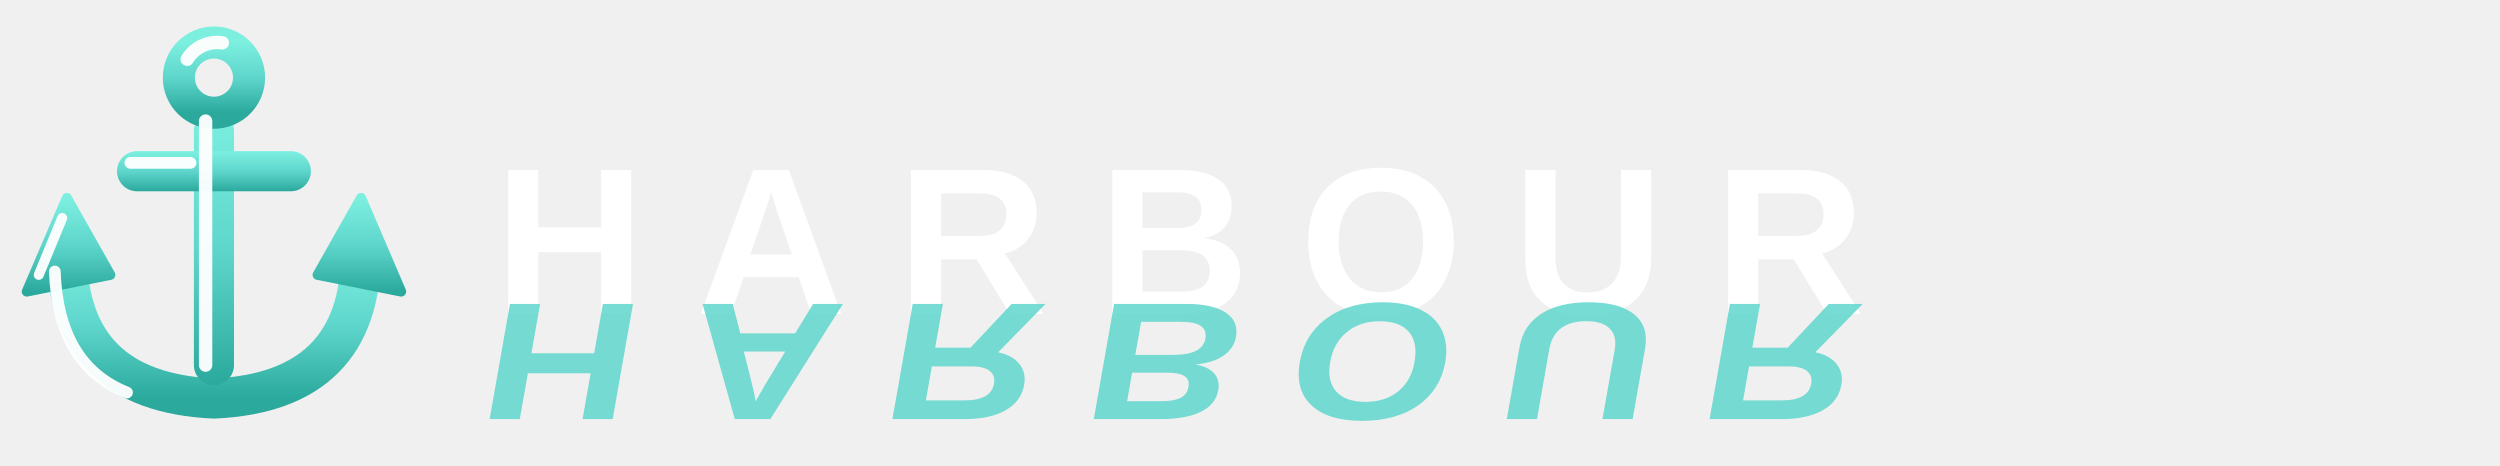
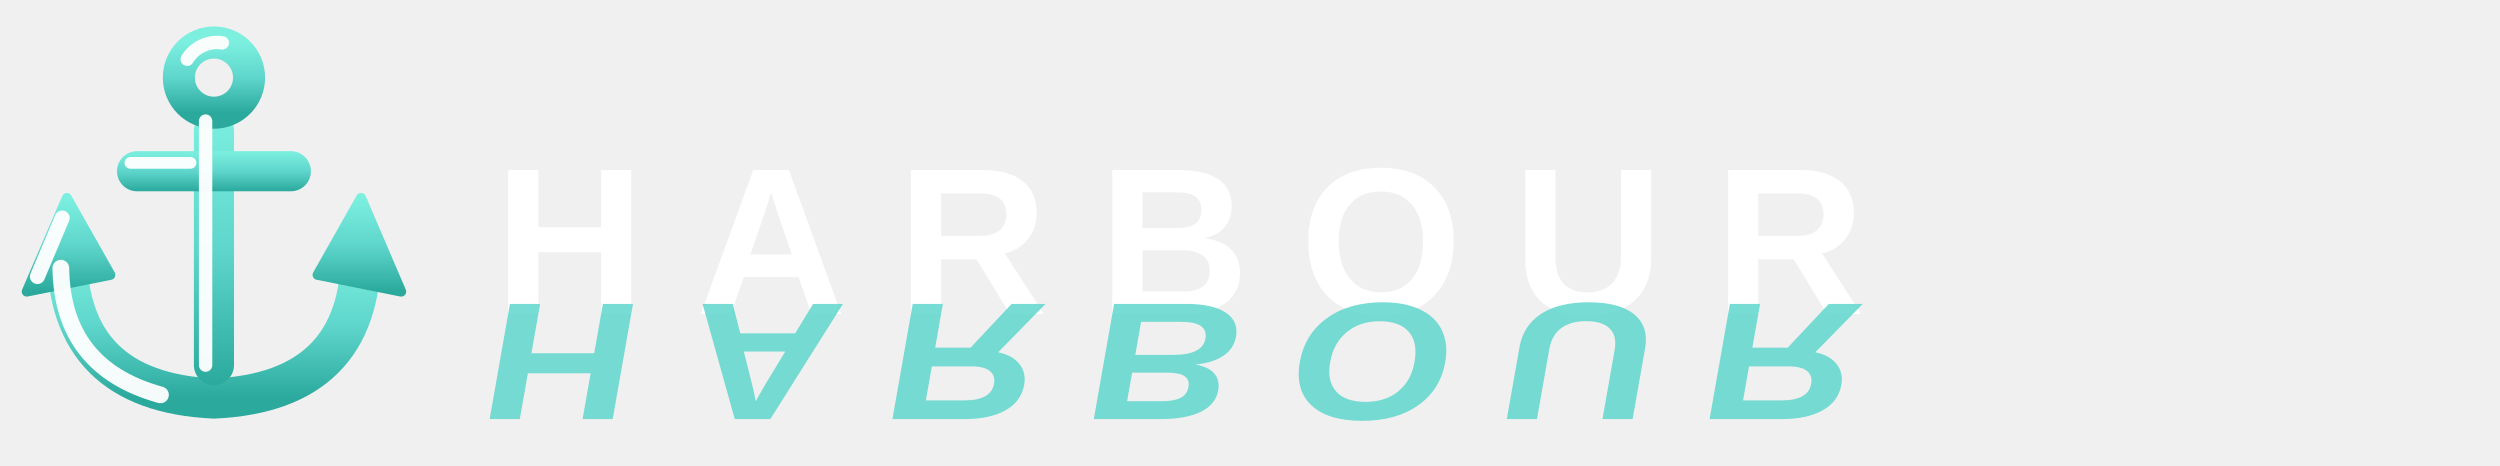
<svg xmlns="http://www.w3.org/2000/svg" viewBox="0 0 860 160" role="img">
  <g transform="translate(0 6) scale(1.15)">
    <defs>
      <linearGradient id="wANCHOR" x1="0" y1="0" x2="0" y2="1">
        <stop stop-color="#7cefdf" />
        <stop offset=".5" stop-color="#5fd6cc" />
        <stop offset="1" stop-color="#2ba99d" />
      </linearGradient>
    </defs>
    <path d="M20 70Q20 112 64 114Q108 112 108 70" fill="none" stroke="url(#wANCHOR)" stroke-width="12" stroke-linecap="round" />
    <rect x="58" y="28" width="12" height="82" rx="6" fill="url(#wANCHOR)" />
    <rect x="35" y="40" width="58" height="12" rx="6" fill="url(#wANCHOR)" />
    <circle cx="64" cy="18" r="10.5" fill="none" stroke="url(#wANCHOR)" stroke-width="9.6" />
    <path d="M20 54L8 82L33 77ZM108 54L95 77L120 82Z" fill="url(#wANCHOR)" stroke="url(#wANCHOR)" stroke-width="3" stroke-linejoin="round" />
    <g fill="none" stroke="#fff" stroke-linecap="round" opacity=".95">
      <path d="M56 12.5A10.5 10.5 0 0 1 66.5 7.6" stroke-width="4" />
      <path d="M61.5 31V104" stroke-width="4" />
      <path d="M39 43.5H57" stroke-width="3.5" />
-       <path d="M16.4 76Q17.4 104 38 112.2" stroke-width="3.5" />
-       <path d="M18.6 60L11.6 77" stroke-width="3" />
+       <path d="M18.2 75Q18.6 104.8 48 112.9" stroke-width="5" />
+       <path d="M18.6 60L11.2 77.5" stroke-width="4.5" />
    </g>
  </g>
  <text x="170" y="108" font-family="Segoe UI,Arial,sans-serif" font-size="72" font-weight="700" letter-spacing="17.28" fill="#ffffff">HARBOUR</text>
  <g transform="translate(170 108) skewX(-10) scale(1 -.8) translate(-170 -103.68)" opacity=".85">
    <text x="170" y="108" font-family="Segoe UI,Arial,sans-serif" font-size="72" font-weight="700" letter-spacing="17.28" fill="#5fd6cc">HARBOUR</text>
  </g>
</svg>
